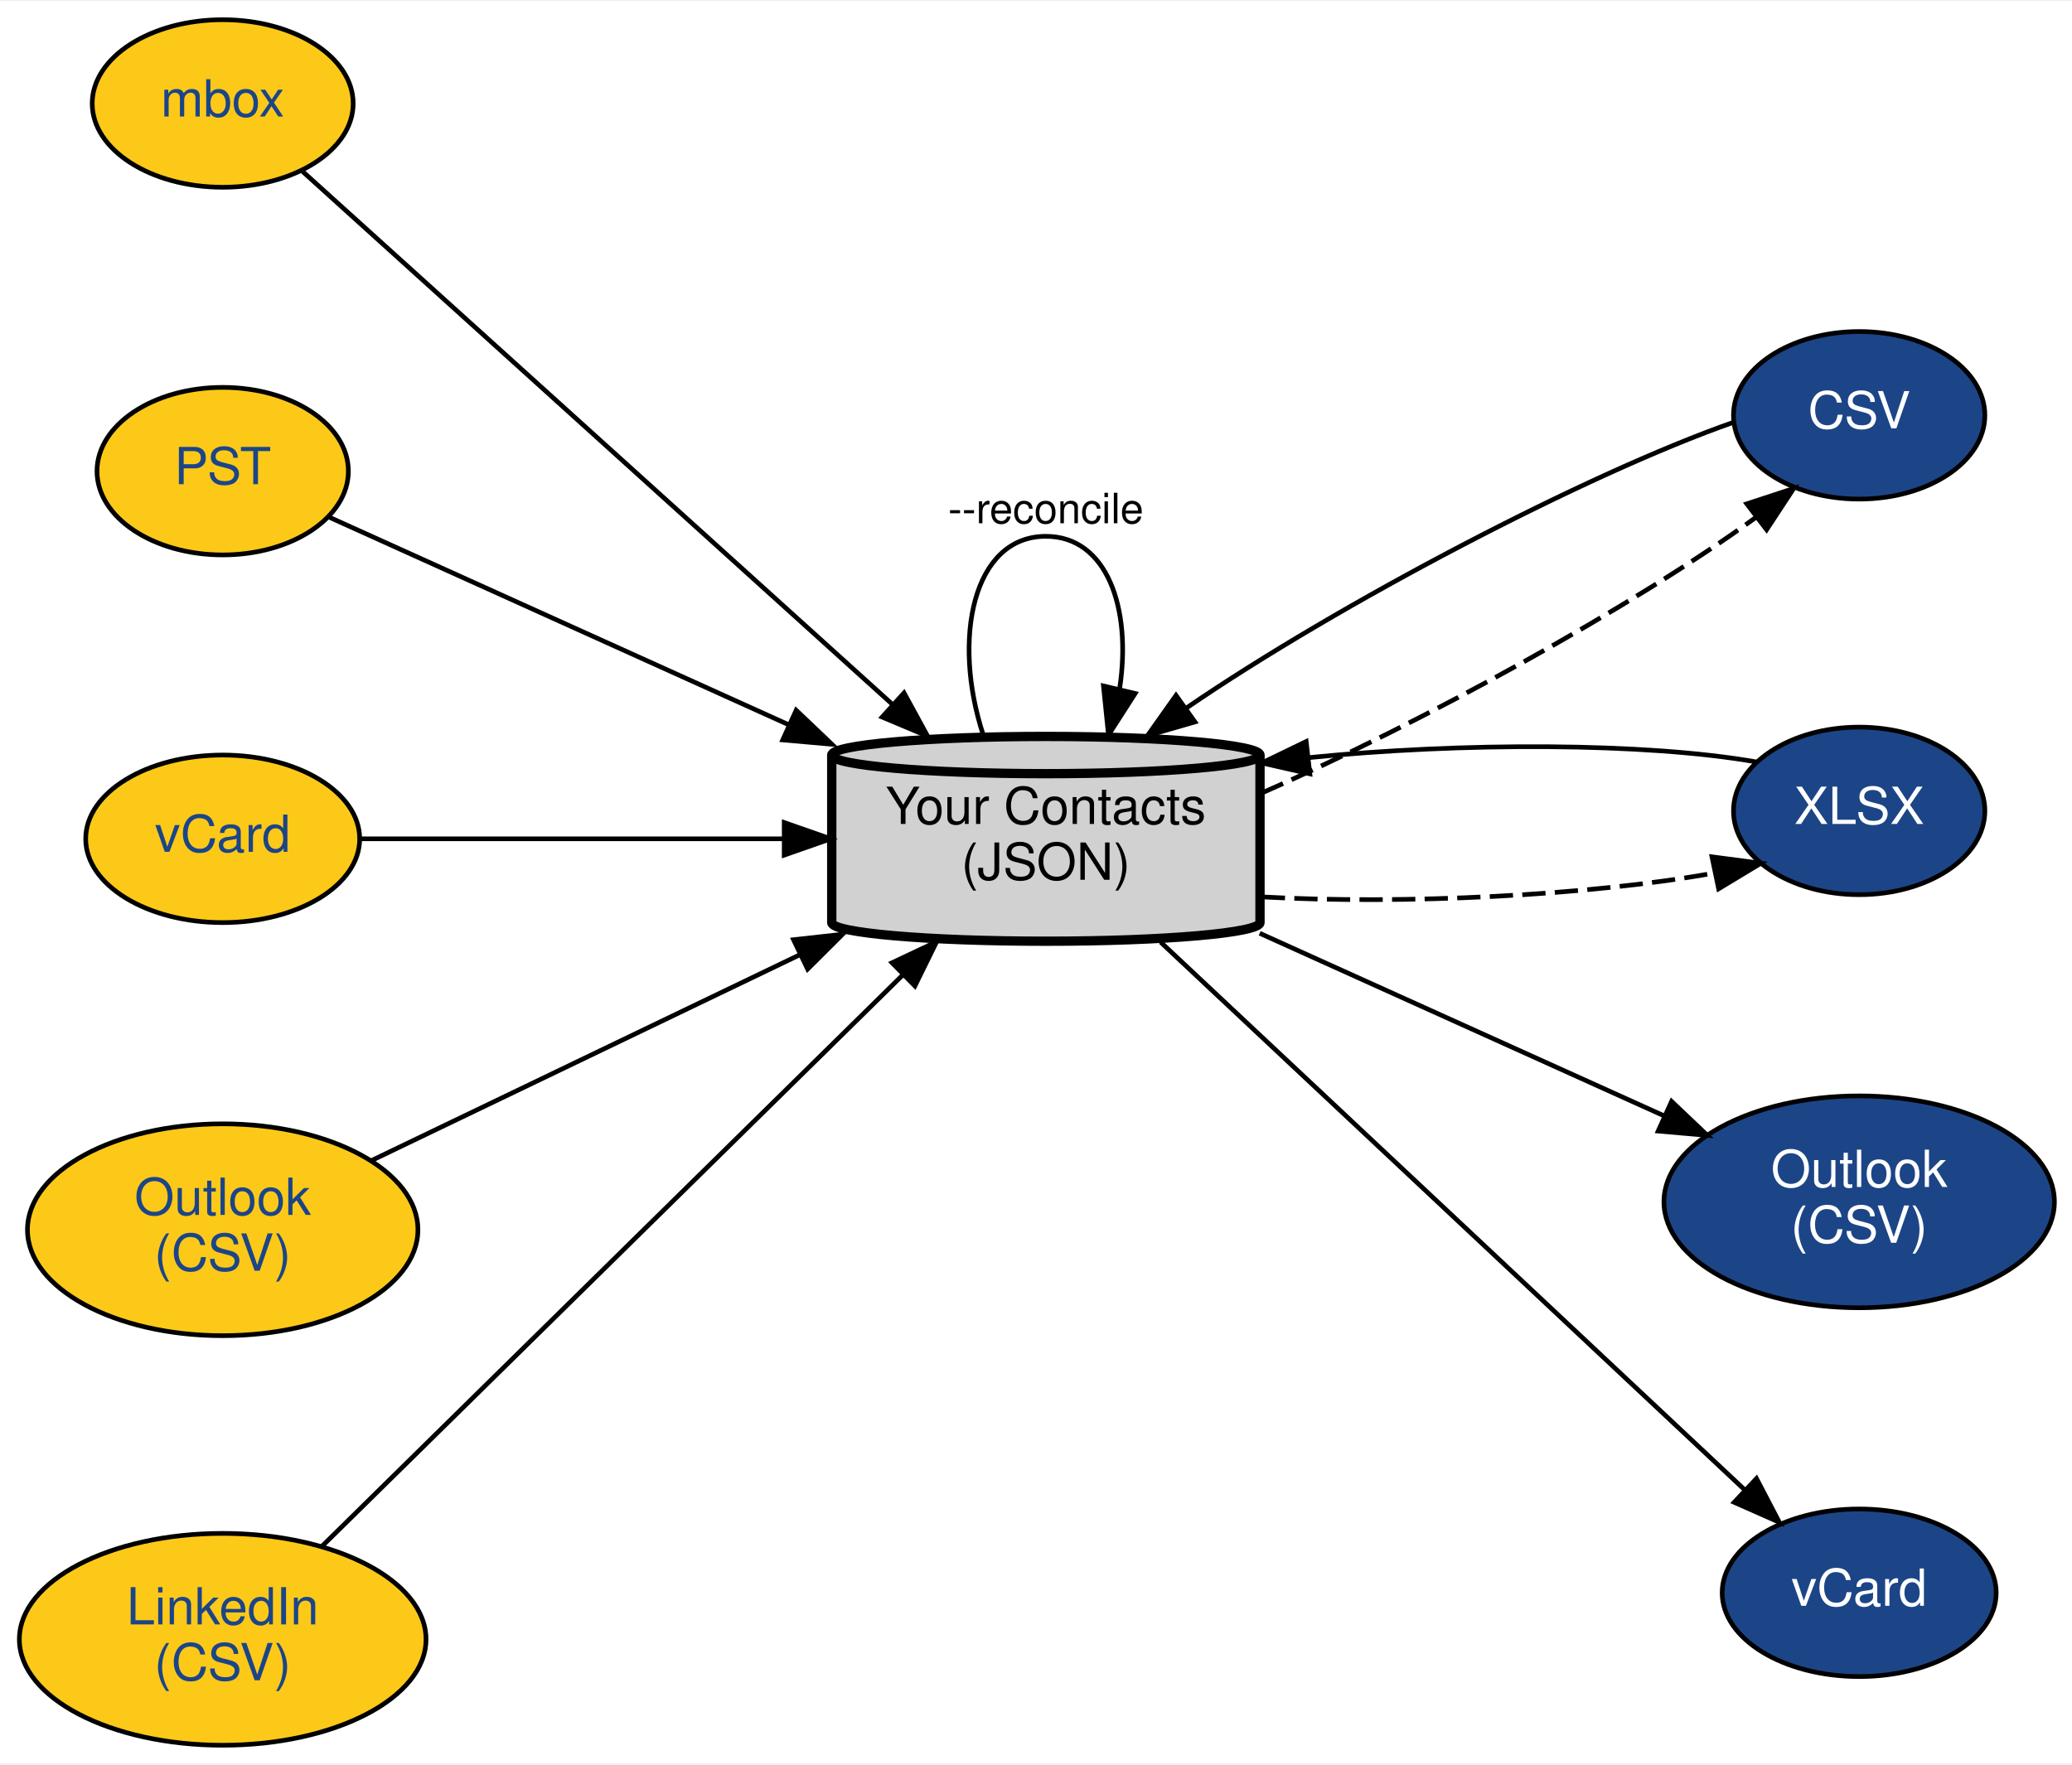
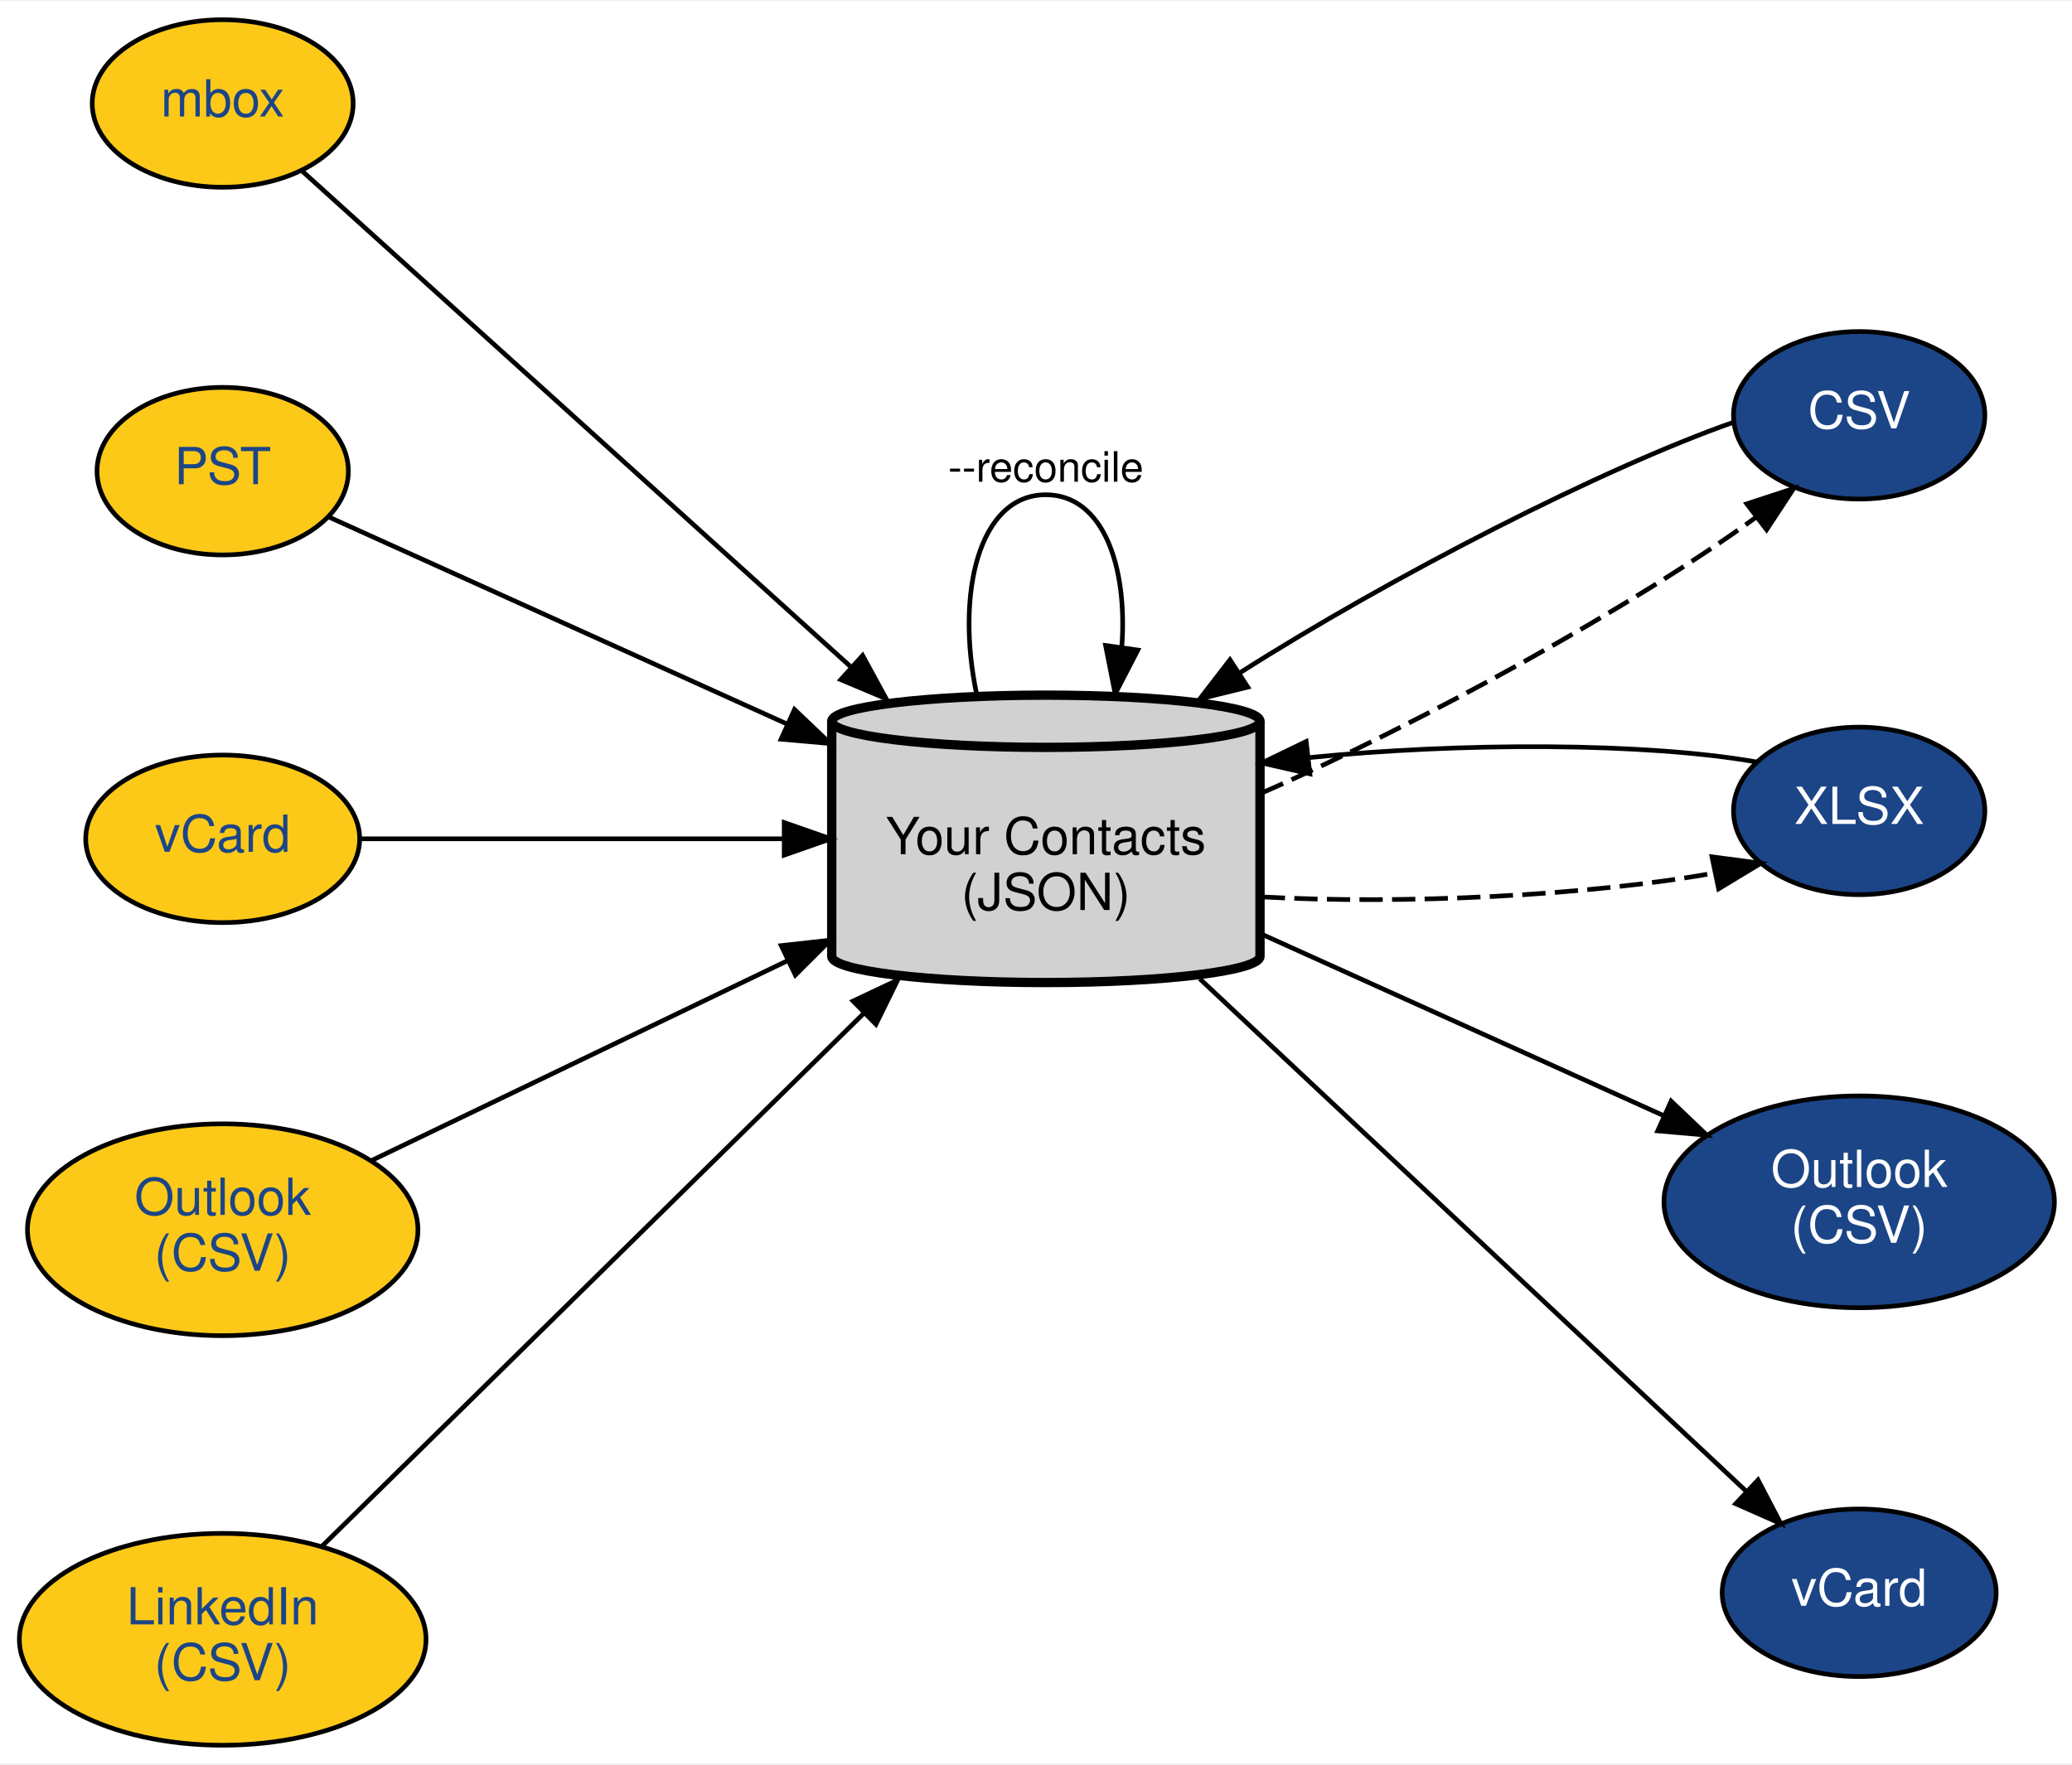
<svg xmlns="http://www.w3.org/2000/svg" width="445pt" height="379pt" viewBox="0.00 0.00 445.12 378.63">
  <g id="graph0" class="graph" transform="scale(1 1) rotate(0) translate(4 374.63)">
    <polygon fill="white" stroke="transparent" points="-4,4 -4,-374.63 441.12,-374.63 441.12,4 -4,4" />
    <g id="node1" class="node">
-       <path fill="#d1d1d1" stroke="black" stroke-width="2" d="M266.68,-212.63C266.68,-214.83 246.06,-216.63 220.68,-216.63 195.3,-216.63 174.68,-214.83 174.68,-212.63 174.68,-212.63 174.68,-176.63 174.68,-176.63 174.68,-174.42 195.3,-172.63 220.68,-172.63 246.06,-172.63 266.68,-174.42 266.68,-176.63 266.68,-176.63 266.68,-212.63 266.68,-212.63" />
-       <path fill="none" stroke="black" stroke-width="2" d="M266.68,-212.63C266.68,-210.42 246.06,-208.63 220.68,-208.63 195.3,-208.63 174.68,-210.42 174.68,-212.63" />
-       <text text-anchor="middle" x="220.68" y="-197.83" font-family="Helvetica,sans-Serif" font-size="11.00">Your Contacts</text>
-       <text text-anchor="middle" x="220.68" y="-185.83" font-family="Helvetica,sans-Serif" font-size="11.00"> (JSON)</text>
+       <path fill="#d1d1d1" stroke="black" stroke-width="2" d="M266.68,-219.89C266.68,-222.99 246.06,-225.5 220.68,-225.5 195.3,-225.5 174.68,-222.99 174.68,-219.89 174.68,-219.89 174.68,-169.37 174.68,-169.37 174.68,-166.27 195.3,-163.75 220.68,-163.75 246.06,-163.75 266.68,-166.27 266.68,-169.37 266.68,-169.37 266.68,-219.89 266.68,-219.89" />
+       <path fill="none" stroke="black" stroke-width="2" d="M266.68,-219.89C266.68,-216.79 246.06,-214.28 220.68,-214.28 195.3,-214.28 174.68,-216.79 174.68,-219.89" />
+       <text text-anchor="middle" x="220.68" y="-191.33" font-family="Helvetica,sans-Serif" font-size="11.00">Your Contacts</text>
+       <text text-anchor="middle" x="220.68" y="-179.33" font-family="Helvetica,sans-Serif" font-size="11.00"> (JSON)</text>
    </g>
    <g id="edge10" class="edge">
-       <path fill="none" stroke="black" d="M207.23,-216.94C200.47,-237.48 204.95,-259.63 220.68,-259.63 233.83,-259.63 239.12,-244.15 236.55,-227.08" />
-       <polygon fill="black" stroke="black" points="239.86,-225.86 234.13,-216.94 233.05,-227.48 239.86,-225.86" />
-       <text text-anchor="middle" x="220.68" y="-262.43" font-family="Helvetica,sans-Serif" font-size="9.00">--reconcile</text>
+       <path fill="none" stroke="black" d="M205.79,-225.78C201.28,-247.34 206.24,-268.56 220.68,-268.56 232.86,-268.56 238.3,-253.45 236.99,-235.78" />
+       <polygon fill="black" stroke="black" points="240.44,-235.19 235.57,-225.78 233.51,-236.17 240.44,-235.19" />
+       <text text-anchor="middle" x="220.68" y="-271.36" font-family="Helvetica,sans-Serif" font-size="9.00">--reconcile</text>
    </g>
    <g id="node7" class="node">
      <ellipse fill="#1c4587" stroke="black" cx="395.4" cy="-285.63" rx="27" ry="18" />
      <text text-anchor="middle" x="395.4" y="-282.83" font-family="Helvetica,sans-Serif" font-size="11.00" fill="white">CSV</text>
    </g>
    <g id="edge8" class="edge">
      <path fill="none" stroke="black" stroke-dasharray="5,2" d="M267.06,-204.48C301.36,-219.49 346.9,-244.57 373.19,-263.68" />
      <polygon fill="black" stroke="black" points="371.26,-266.61 381.33,-269.91 375.51,-261.05 371.26,-266.61" />
    </g>
    <g id="node8" class="node">
      <ellipse fill="#1c4587" stroke="black" cx="395.4" cy="-200.63" rx="27" ry="18" />
      <text text-anchor="middle" x="395.4" y="-197.83" font-family="Helvetica,sans-Serif" font-size="11.00" fill="white">XLSX</text>
    </g>
    <g id="edge9" class="edge">
      <path fill="none" stroke="black" stroke-dasharray="5,2" d="M267.06,-182.15C297.77,-180.47 337.47,-182.44 364.32,-187.29" />
      <polygon fill="black" stroke="black" points="363.78,-190.76 374.28,-189.38 365.21,-183.9 363.78,-190.76" />
    </g>
    <g id="node9" class="node">
      <ellipse fill="#1c4587" stroke="black" cx="395.4" cy="-116.63" rx="41.94" ry="22.76" />
      <text text-anchor="middle" x="395.4" y="-119.83" font-family="Helvetica,sans-Serif" font-size="11.00" fill="white">Outlook</text>
      <text text-anchor="middle" x="395.4" y="-107.83" font-family="Helvetica,sans-Serif" font-size="11.00" fill="white">(CSV)</text>
    </g>
    <g id="edge11" class="edge">
-       <path fill="none" stroke="black" d="M266.61,-174.34C293.49,-162.2 327.4,-146.89 353.53,-135.09" />
-       <polygon fill="black" stroke="black" points="355.1,-138.21 362.78,-130.91 352.22,-131.84 355.1,-138.21" />
+       <path fill="none" stroke="black" d="M267.06,-174.13C293.86,-162.03 327.5,-146.84 353.48,-135.11" />
+       <polygon fill="black" stroke="black" points="355,-138.26 362.67,-130.96 352.12,-131.88 355,-138.26" />
    </g>
    <g id="node10" class="node">
      <ellipse fill="#1c4587" stroke="black" cx="395.4" cy="-32.63" rx="29.43" ry="18" />
      <text text-anchor="middle" x="395.4" y="-29.83" font-family="Helvetica,sans-Serif" font-size="11.00" fill="white">vCard</text>
    </g>
    <g id="edge12" class="edge">
-       <path fill="none" stroke="black" d="M245.33,-172.44C278.35,-141.48 337.89,-85.63 370.85,-54.71" />
-       <polygon fill="black" stroke="black" points="373.34,-57.18 378.24,-47.78 368.55,-52.07 373.34,-57.18" />
+       <path fill="none" stroke="black" d="M253.76,-164.54C287.79,-132.62 340.73,-82.96 371.02,-54.55" />
+       <polygon fill="black" stroke="black" points="373.67,-56.87 378.57,-47.48 368.88,-51.76 373.67,-56.87" />
    </g>
    <g id="node2" class="node">
      <ellipse fill="#fcc919" stroke="black" cx="43.84" cy="-352.63" rx="28.03" ry="18" />
      <text text-anchor="middle" x="43.84" y="-349.83" font-family="Helvetica,sans-Serif" font-size="11.00" fill="#1c4587">mbox</text>
    </g>
    <g id="edge1" class="edge">
-       <path fill="none" stroke="black" d="M60.98,-338.05C89.7,-312.09 150.21,-257.41 187.66,-223.57" />
-       <polygon fill="black" stroke="black" points="190.21,-225.98 195.28,-216.68 185.51,-220.79 190.21,-225.98" />
+       <path fill="none" stroke="black" d="M60.98,-338.05C87.49,-314.08 141.09,-265.65 178.63,-231.72" />
+       <polygon fill="black" stroke="black" points="181.31,-234.02 186.38,-224.72 176.62,-228.83 181.31,-234.02" />
    </g>
    <g id="node3" class="node">
      <ellipse fill="#fcc919" stroke="black" cx="43.84" cy="-273.63" rx="27" ry="18" />
      <text text-anchor="middle" x="43.84" y="-270.83" font-family="Helvetica,sans-Serif" font-size="11.00" fill="#1c4587">PST</text>
    </g>
    <g id="edge2" class="edge">
-       <path fill="none" stroke="black" d="M66.63,-263.78C91.23,-252.67 132.17,-234.17 165.52,-219.1" />
-       <polygon fill="black" stroke="black" points="167.04,-222.26 174.71,-214.95 164.15,-215.88 167.04,-222.26" />
+       <path fill="none" stroke="black" d="M66.63,-263.78C91.15,-252.7 131.89,-234.29 165.18,-219.25" />
+       <polygon fill="black" stroke="black" points="166.68,-222.42 174.35,-215.11 163.8,-216.04 166.68,-222.42" />
    </g>
    <g id="node4" class="node">
      <ellipse fill="#fcc919" stroke="black" cx="43.84" cy="-194.63" rx="29.43" ry="18" />
      <text text-anchor="middle" x="43.84" y="-191.83" font-family="Helvetica,sans-Serif" font-size="11.00" fill="#1c4587">vCard</text>
    </g>
    <g id="edge3" class="edge">
      <path fill="none" stroke="black" d="M73.32,-194.63C97.92,-194.63 134.19,-194.63 164.46,-194.63" />
      <polygon fill="black" stroke="black" points="164.47,-198.13 174.47,-194.63 164.47,-191.13 164.47,-198.13" />
    </g>
    <g id="node5" class="node">
      <ellipse fill="#fcc919" stroke="black" cx="43.84" cy="-110.63" rx="41.94" ry="22.76" />
      <text text-anchor="middle" x="43.84" y="-113.83" font-family="Helvetica,sans-Serif" font-size="11.00" fill="#1c4587">Outlook</text>
      <text text-anchor="middle" x="43.84" y="-101.83" font-family="Helvetica,sans-Serif" font-size="11.00" fill="#1c4587">(CSV)</text>
    </g>
    <g id="edge4" class="edge">
-       <path fill="none" stroke="black" d="M75.7,-125.45C101.19,-137.7 137.94,-155.36 167.93,-169.77" />
-       <polygon fill="black" stroke="black" points="166.47,-172.95 177,-174.12 169.5,-166.64 166.47,-172.95" />
+       <path fill="none" stroke="black" d="M75.7,-125.45C100.38,-137.31 135.6,-154.23 165.03,-168.37" />
+       <polygon fill="black" stroke="black" points="163.83,-171.68 174.36,-172.85 166.86,-165.37 163.83,-171.68" />
    </g>
    <g id="node6" class="node">
      <ellipse fill="#fcc919" stroke="black" cx="43.84" cy="-22.63" rx="43.68" ry="22.76" />
      <text text-anchor="middle" x="43.84" y="-25.83" font-family="Helvetica,sans-Serif" font-size="11.00" fill="#1c4587">LinkedIn</text>
      <text text-anchor="middle" x="43.84" y="-13.83" font-family="Helvetica,sans-Serif" font-size="11.00" fill="#1c4587">(CSV)</text>
    </g>
    <g id="edge5" class="edge">
-       <path fill="none" stroke="black" d="M65.24,-42.69C96.02,-72.97 154.5,-130.51 190,-165.43" />
-       <polygon fill="black" stroke="black" points="187.63,-168 197.21,-172.52 192.54,-163.01 187.63,-168" />
+       <path fill="none" stroke="black" d="M65.24,-42.69C93.66,-70.66 145.72,-121.86 181.47,-157.04" />
+       <polygon fill="black" stroke="black" points="179.26,-159.77 188.84,-164.29 184.17,-154.78 179.26,-159.77" />
    </g>
    <g id="edge6" class="edge">
-       <path fill="none" stroke="black" d="M368.43,-284.14C336.86,-273.06 283.76,-245.26 250.83,-222.71" />
-       <polygon fill="black" stroke="black" points="252.7,-219.75 242.52,-216.81 248.64,-225.45 252.7,-219.75" />
+       <path fill="none" stroke="black" d="M368.41,-284.14C340.28,-274.26 295.05,-251.11 262.24,-230.23" />
+       <polygon fill="black" stroke="black" points="264.05,-227.23 253.76,-224.7 260.23,-233.1 264.05,-227.23" />
    </g>
    <g id="edge7" class="edge">
      <path fill="none" stroke="black" d="M373.37,-211.14C349.57,-215.34 309.84,-215.38 277,-212.06" />
      <polygon fill="black" stroke="black" points="277.39,-208.59 267.06,-210.93 276.6,-215.54 277.39,-208.59" />
    </g>
  </g>
</svg>
